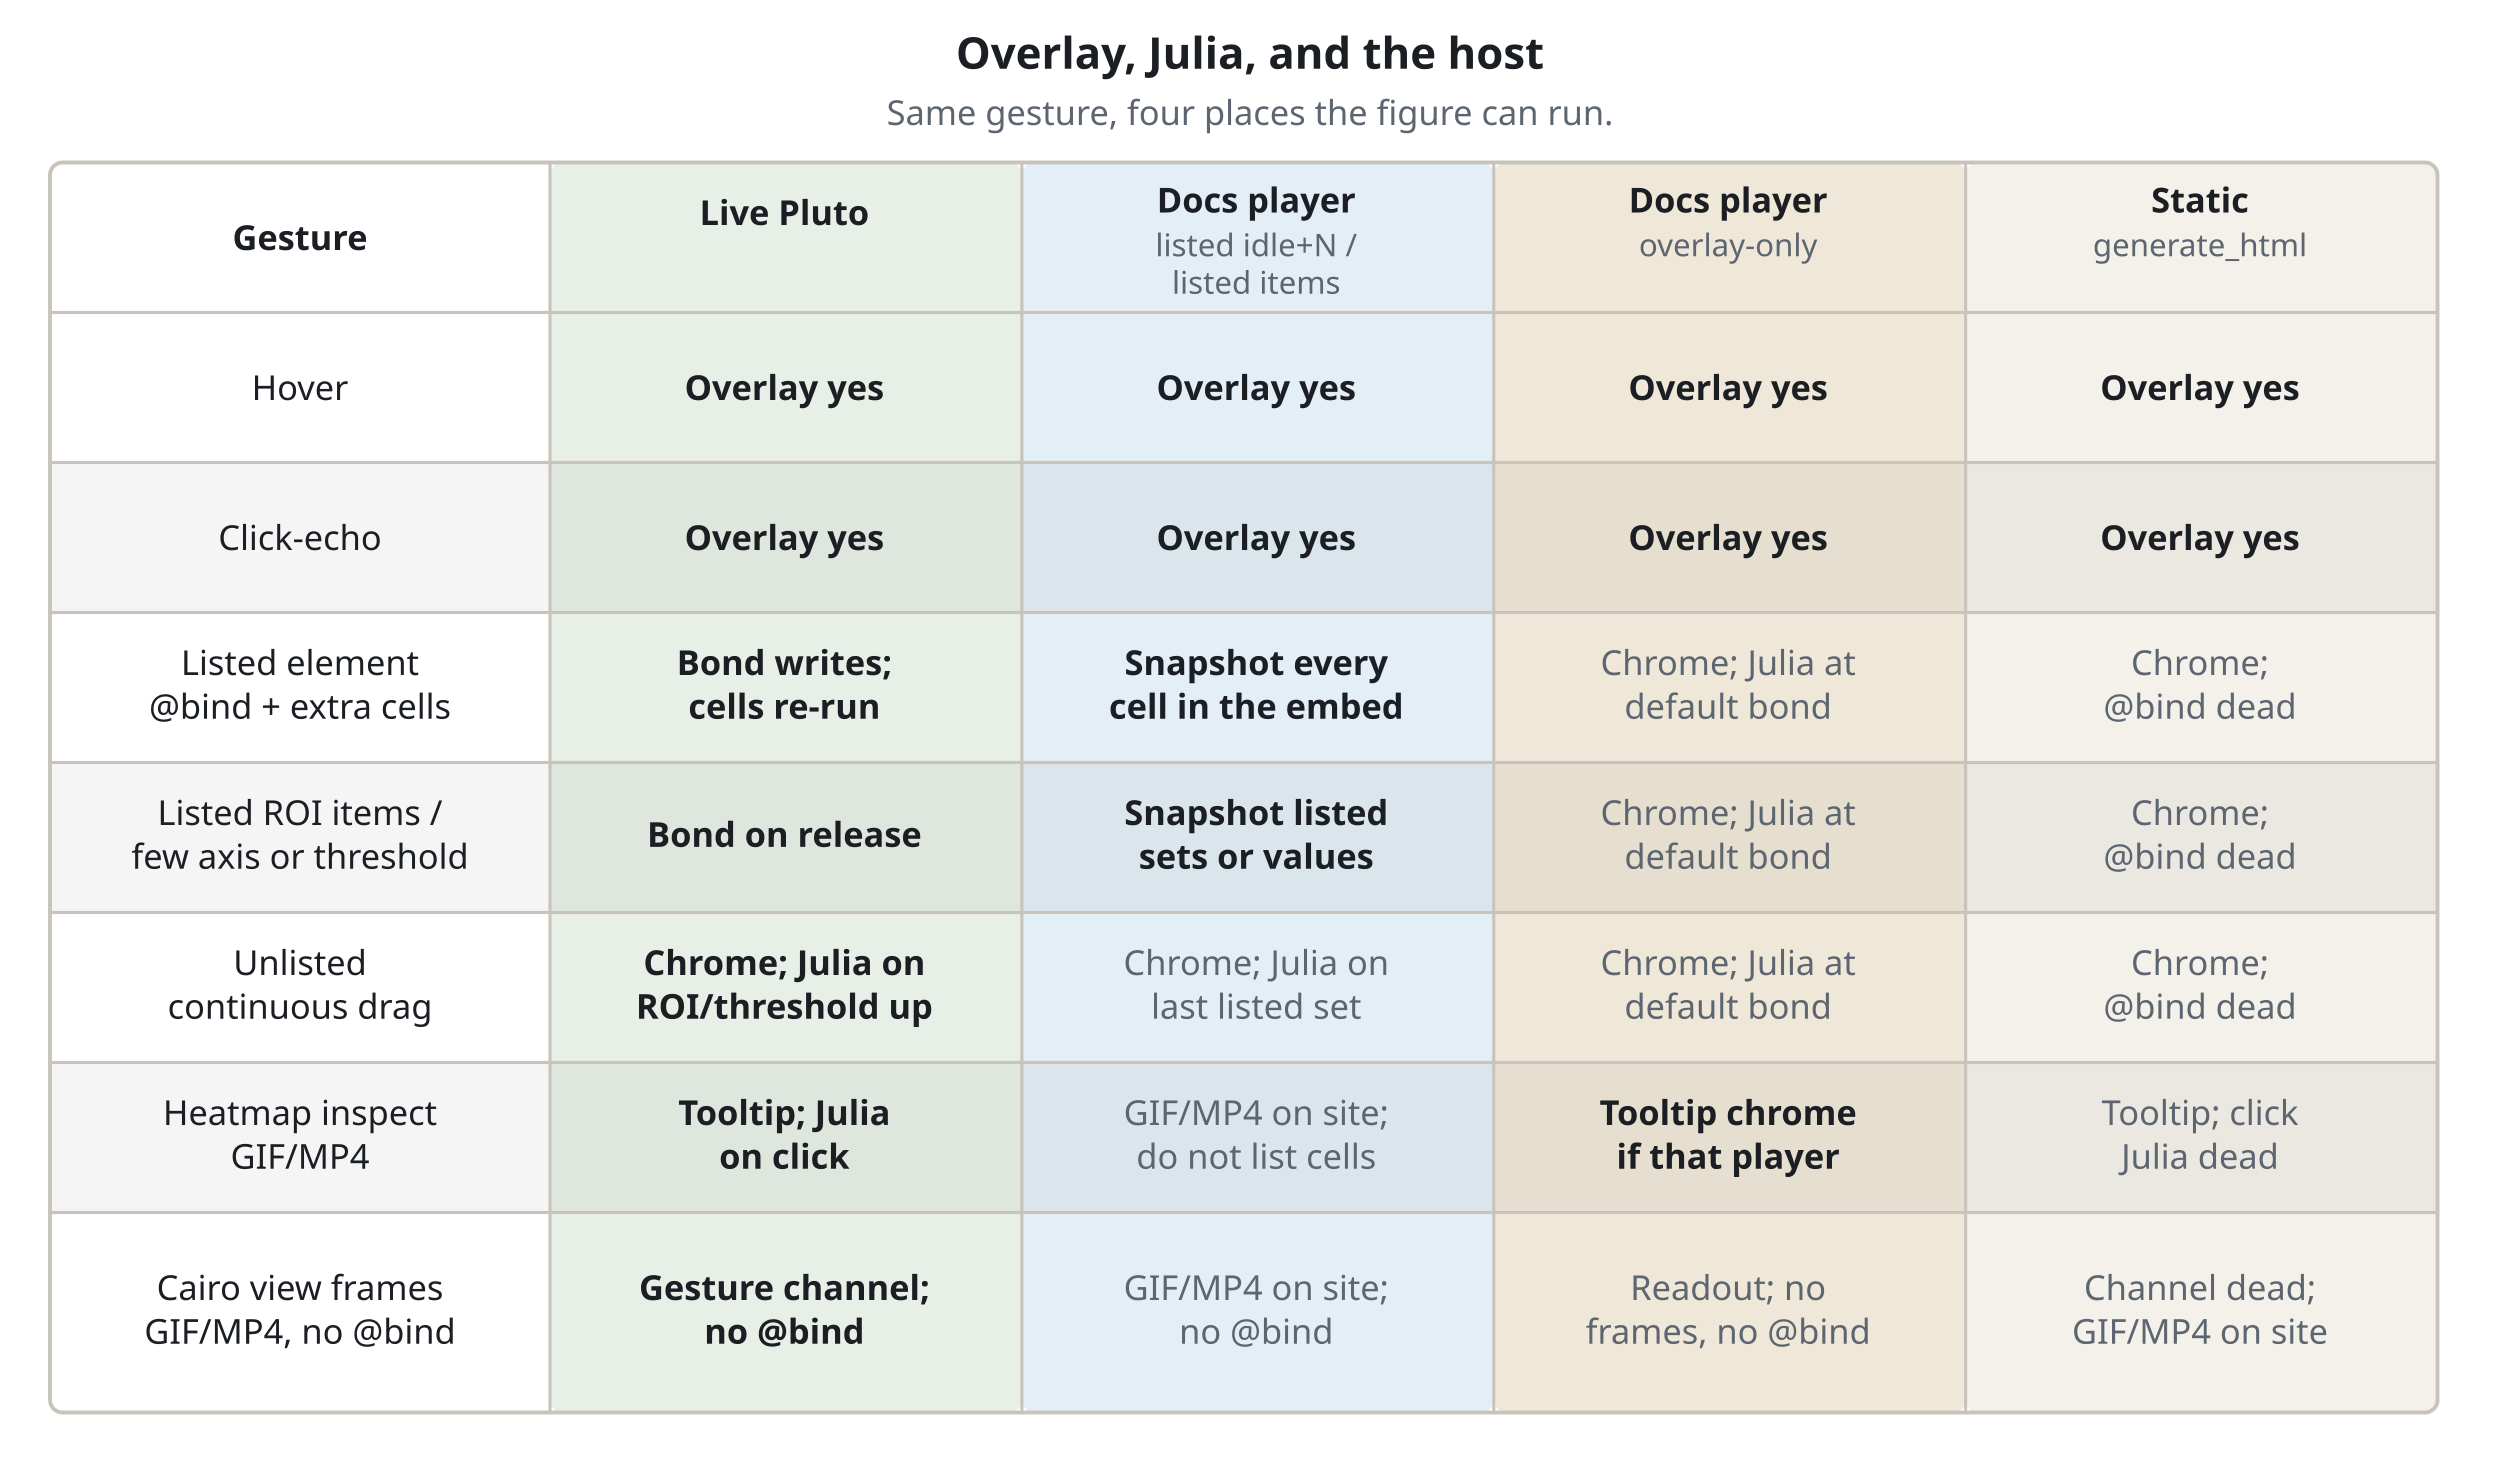
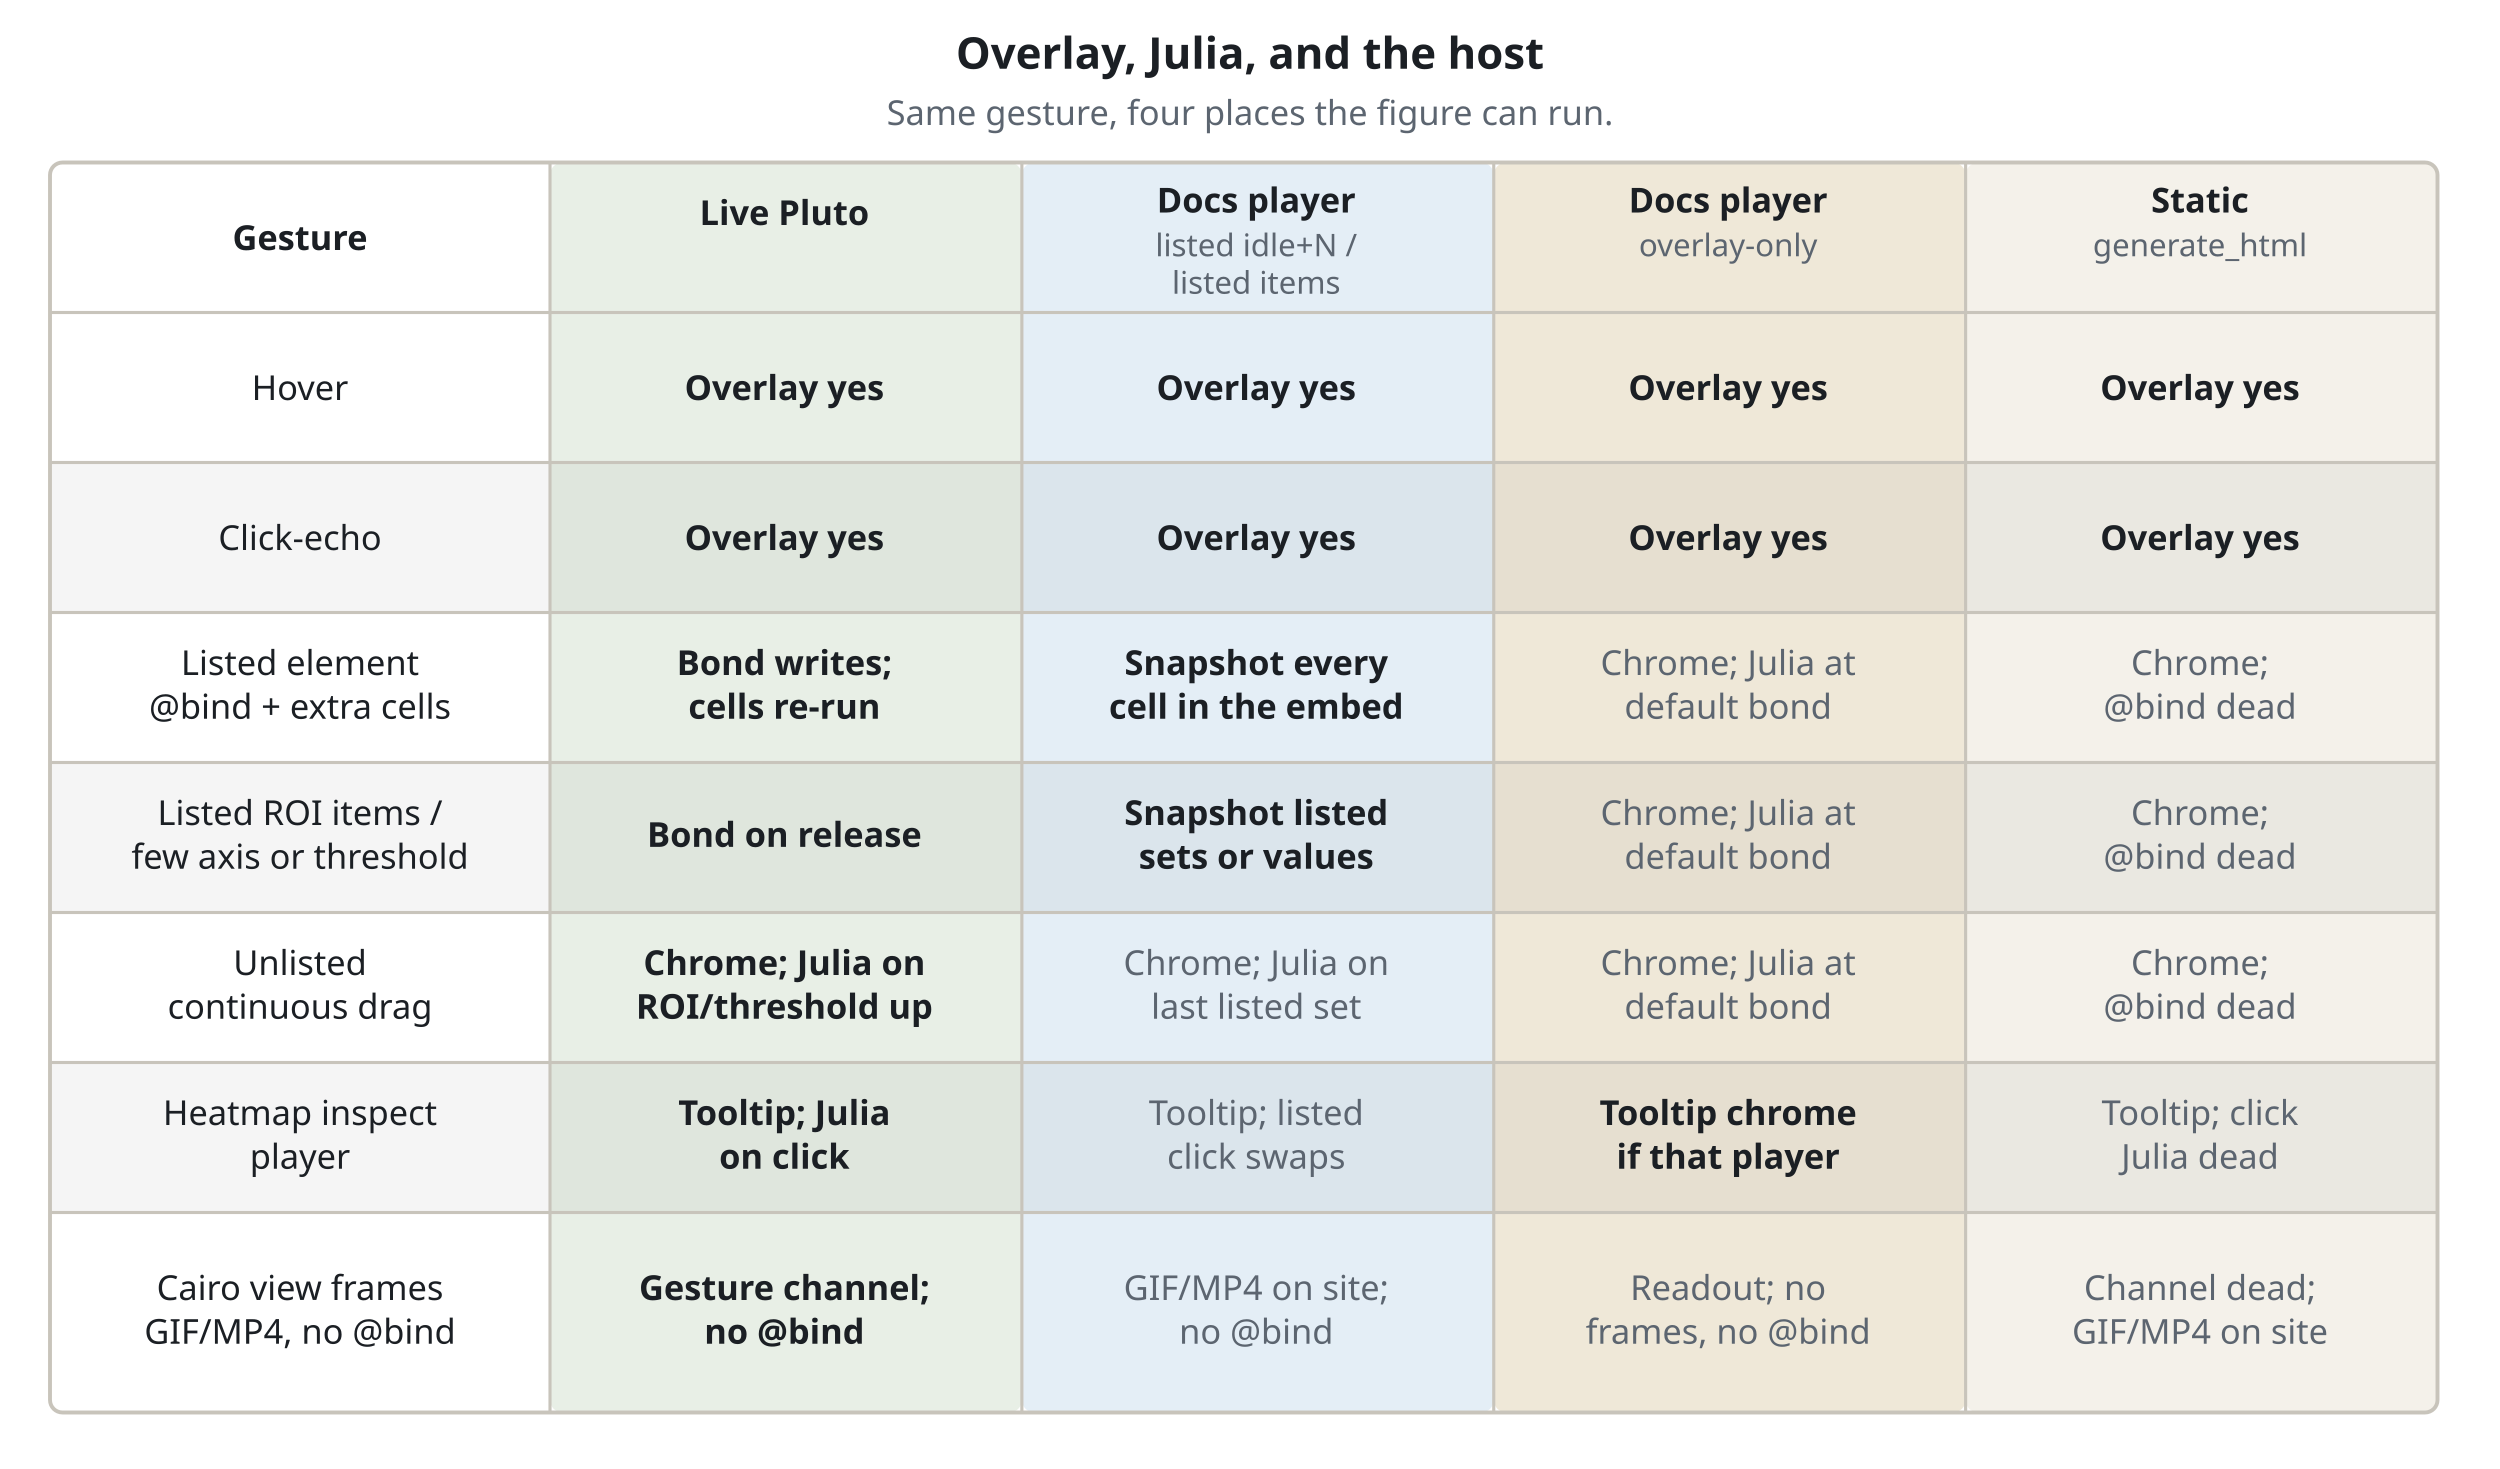
<svg xmlns="http://www.w3.org/2000/svg" viewBox="0 0 800 470" width="800" height="470" role="img">
  <style>
    .ink { fill: #1b1f24; }
    .muted { fill: #5c6570; }
    .grid { fill: none; stroke: #c8c4bb; }
    .h0 { fill: #e8efe6; }
    .h1 { fill: #e4eef6; }
    .h2 { fill: #efe8d8; }
    .h3 { fill: #f4f1ea; }
    .rowalt { fill: #000; opacity: 0.04; }
    .yes { fill: #1b1f24; font-weight: 600; }
  </style>
  <text class="ink" x="400" y="22" text-anchor="middle" font-size="14" font-family="ui-sans-serif, system-ui, sans-serif" font-weight="600">Overlay, Julia, and the host</text>
  <text class="muted" x="400" y="40" text-anchor="middle" font-size="11" font-family="ui-sans-serif, system-ui, sans-serif">Same gesture, four places the figure can run.</text>
  <rect class="h0" x="176" y="52" width="151" height="400" rx="4" />
  <rect class="h1" x="327" y="52" width="151" height="400" rx="4" />
  <rect class="h2" x="478" y="52" width="151" height="400" rx="4" />
  <rect class="h3" x="629" y="52" width="151" height="400" rx="4" />
  <rect class="rowalt" x="16" y="148" width="764" height="48" />
  <rect class="rowalt" x="16" y="244" width="764" height="48" />
  <rect class="rowalt" x="16" y="340" width="764" height="48" />
  <g class="grid" stroke-width="1">
    <line x1="16" y1="100" x2="780" y2="100" />
    <line x1="16" y1="148" x2="780" y2="148" />
    <line x1="16" y1="196" x2="780" y2="196" />
    <line x1="16" y1="244" x2="780" y2="244" />
    <line x1="16" y1="292" x2="780" y2="292" />
    <line x1="16" y1="340" x2="780" y2="340" />
    <line x1="16" y1="388" x2="780" y2="388" />
    <line x1="176" y1="52" x2="176" y2="452" />
    <line x1="327" y1="52" x2="327" y2="452" />
    <line x1="478" y1="52" x2="478" y2="452" />
    <line x1="629" y1="52" x2="629" y2="452" />
  </g>
  <rect class="grid" x="16" y="52" width="764" height="400" rx="4" stroke-width="1.25" />
  <text class="ink" x="96" y="80" text-anchor="middle" font-size="11" font-family="ui-sans-serif, system-ui, sans-serif" font-weight="600">Gesture</text>
  <text class="ink" x="251" y="72" text-anchor="middle" font-size="11" font-family="ui-sans-serif, system-ui, sans-serif" font-weight="600">Live Pluto</text>
  <text class="ink" x="402" y="68" text-anchor="middle" font-size="11" font-family="ui-sans-serif, system-ui, sans-serif" font-weight="600">Docs player</text>
  <text class="muted" x="402" y="82" text-anchor="middle" font-size="10" font-family="ui-sans-serif, system-ui, sans-serif">listed idle+N /</text>
  <text class="muted" x="402" y="94" text-anchor="middle" font-size="10" font-family="ui-sans-serif, system-ui, sans-serif">listed items</text>
  <text class="ink" x="553" y="68" text-anchor="middle" font-size="11" font-family="ui-sans-serif, system-ui, sans-serif" font-weight="600">Docs player</text>
  <text class="muted" x="553" y="82" text-anchor="middle" font-size="10" font-family="ui-sans-serif, system-ui, sans-serif">overlay-only</text>
  <text class="ink" x="704" y="68" text-anchor="middle" font-size="11" font-family="ui-sans-serif, system-ui, sans-serif" font-weight="600">Static</text>
  <text class="muted" x="704" y="82" text-anchor="middle" font-size="10" font-family="ui-sans-serif, system-ui, sans-serif">generate_html</text>
  <text class="ink" x="96" y="128" text-anchor="middle" font-size="11" font-family="ui-sans-serif, system-ui, sans-serif">Hover</text>
  <text class="yes" x="251" y="128" text-anchor="middle" font-size="11" font-family="ui-sans-serif, system-ui, sans-serif">Overlay yes</text>
  <text class="yes" x="402" y="128" text-anchor="middle" font-size="11" font-family="ui-sans-serif, system-ui, sans-serif">Overlay yes</text>
  <text class="yes" x="553" y="128" text-anchor="middle" font-size="11" font-family="ui-sans-serif, system-ui, sans-serif">Overlay yes</text>
  <text class="yes" x="704" y="128" text-anchor="middle" font-size="11" font-family="ui-sans-serif, system-ui, sans-serif">Overlay yes</text>
  <text class="ink" x="96" y="176" text-anchor="middle" font-size="11" font-family="ui-sans-serif, system-ui, sans-serif">Click-echo</text>
  <text class="yes" x="251" y="176" text-anchor="middle" font-size="11" font-family="ui-sans-serif, system-ui, sans-serif">Overlay yes</text>
  <text class="yes" x="402" y="176" text-anchor="middle" font-size="11" font-family="ui-sans-serif, system-ui, sans-serif">Overlay yes</text>
  <text class="yes" x="553" y="176" text-anchor="middle" font-size="11" font-family="ui-sans-serif, system-ui, sans-serif">Overlay yes</text>
  <text class="yes" x="704" y="176" text-anchor="middle" font-size="11" font-family="ui-sans-serif, system-ui, sans-serif">Overlay yes</text>
  <text class="ink" x="96" y="216" text-anchor="middle" font-size="11" font-family="ui-sans-serif, system-ui, sans-serif">Listed element</text>
  <text class="ink" x="96" y="230" text-anchor="middle" font-size="11" font-family="ui-sans-serif, system-ui, sans-serif">@bind + extra cells</text>
  <text class="yes" x="251" y="216" text-anchor="middle" font-size="11" font-family="ui-sans-serif, system-ui, sans-serif">Bond writes;</text>
  <text class="yes" x="251" y="230" text-anchor="middle" font-size="11" font-family="ui-sans-serif, system-ui, sans-serif">cells re-run</text>
  <text class="yes" x="402" y="216" text-anchor="middle" font-size="11" font-family="ui-sans-serif, system-ui, sans-serif">Snapshot every</text>
  <text class="yes" x="402" y="230" text-anchor="middle" font-size="11" font-family="ui-sans-serif, system-ui, sans-serif">cell in the embed</text>
  <text class="muted" x="553" y="216" text-anchor="middle" font-size="11" font-family="ui-sans-serif, system-ui, sans-serif">Chrome; Julia at</text>
  <text class="muted" x="553" y="230" text-anchor="middle" font-size="11" font-family="ui-sans-serif, system-ui, sans-serif">default bond</text>
  <text class="muted" x="704" y="216" text-anchor="middle" font-size="11" font-family="ui-sans-serif, system-ui, sans-serif">Chrome;</text>
  <text class="muted" x="704" y="230" text-anchor="middle" font-size="11" font-family="ui-sans-serif, system-ui, sans-serif">@bind dead</text>
  <text class="ink" x="96" y="264" text-anchor="middle" font-size="11" font-family="ui-sans-serif, system-ui, sans-serif">Listed ROI items /</text>
  <text class="ink" x="96" y="278" text-anchor="middle" font-size="11" font-family="ui-sans-serif, system-ui, sans-serif">few axis or threshold</text>
  <text class="yes" x="251" y="271" text-anchor="middle" font-size="11" font-family="ui-sans-serif, system-ui, sans-serif">Bond on release</text>
  <text class="yes" x="402" y="264" text-anchor="middle" font-size="11" font-family="ui-sans-serif, system-ui, sans-serif">Snapshot listed</text>
  <text class="yes" x="402" y="278" text-anchor="middle" font-size="11" font-family="ui-sans-serif, system-ui, sans-serif">sets or values</text>
  <text class="muted" x="553" y="264" text-anchor="middle" font-size="11" font-family="ui-sans-serif, system-ui, sans-serif">Chrome; Julia at</text>
  <text class="muted" x="553" y="278" text-anchor="middle" font-size="11" font-family="ui-sans-serif, system-ui, sans-serif">default bond</text>
  <text class="muted" x="704" y="264" text-anchor="middle" font-size="11" font-family="ui-sans-serif, system-ui, sans-serif">Chrome;</text>
  <text class="muted" x="704" y="278" text-anchor="middle" font-size="11" font-family="ui-sans-serif, system-ui, sans-serif">@bind dead</text>
  <text class="ink" x="96" y="312" text-anchor="middle" font-size="11" font-family="ui-sans-serif, system-ui, sans-serif">Unlisted</text>
  <text class="ink" x="96" y="326" text-anchor="middle" font-size="11" font-family="ui-sans-serif, system-ui, sans-serif">continuous drag</text>
  <text class="yes" x="251" y="312" text-anchor="middle" font-size="11" font-family="ui-sans-serif, system-ui, sans-serif">Chrome; Julia on</text>
  <text class="yes" x="251" y="326" text-anchor="middle" font-size="11" font-family="ui-sans-serif, system-ui, sans-serif">ROI/threshold up</text>
  <text class="muted" x="402" y="312" text-anchor="middle" font-size="11" font-family="ui-sans-serif, system-ui, sans-serif">Chrome; Julia on</text>
  <text class="muted" x="402" y="326" text-anchor="middle" font-size="11" font-family="ui-sans-serif, system-ui, sans-serif">last listed set</text>
  <text class="muted" x="553" y="312" text-anchor="middle" font-size="11" font-family="ui-sans-serif, system-ui, sans-serif">Chrome; Julia at</text>
  <text class="muted" x="553" y="326" text-anchor="middle" font-size="11" font-family="ui-sans-serif, system-ui, sans-serif">default bond</text>
  <text class="muted" x="704" y="312" text-anchor="middle" font-size="11" font-family="ui-sans-serif, system-ui, sans-serif">Chrome;</text>
  <text class="muted" x="704" y="326" text-anchor="middle" font-size="11" font-family="ui-sans-serif, system-ui, sans-serif">@bind dead</text>
  <text class="ink" x="96" y="360" text-anchor="middle" font-size="11" font-family="ui-sans-serif, system-ui, sans-serif">Heatmap inspect</text>
-   <text class="ink" x="96" y="374" text-anchor="middle" font-size="11" font-family="ui-sans-serif, system-ui, sans-serif">GIF/MP4</text>
+   <text class="ink" x="96" y="374" text-anchor="middle" font-size="11" font-family="ui-sans-serif, system-ui, sans-serif">player</text>
  <text class="yes" x="251" y="360" text-anchor="middle" font-size="11" font-family="ui-sans-serif, system-ui, sans-serif">Tooltip; Julia</text>
  <text class="yes" x="251" y="374" text-anchor="middle" font-size="11" font-family="ui-sans-serif, system-ui, sans-serif">on click</text>
-   <text class="muted" x="402" y="360" text-anchor="middle" font-size="11" font-family="ui-sans-serif, system-ui, sans-serif">GIF/MP4 on site;</text>
-   <text class="muted" x="402" y="374" text-anchor="middle" font-size="11" font-family="ui-sans-serif, system-ui, sans-serif">do not list cells</text>
+   <text class="muted" x="402" y="360" text-anchor="middle" font-size="11" font-family="ui-sans-serif, system-ui, sans-serif">Tooltip; listed</text>
+   <text class="muted" x="402" y="374" text-anchor="middle" font-size="11" font-family="ui-sans-serif, system-ui, sans-serif">click swaps</text>
  <text class="yes" x="553" y="360" text-anchor="middle" font-size="11" font-family="ui-sans-serif, system-ui, sans-serif">Tooltip chrome</text>
  <text class="yes" x="553" y="374" text-anchor="middle" font-size="11" font-family="ui-sans-serif, system-ui, sans-serif">if that player</text>
  <text class="muted" x="704" y="360" text-anchor="middle" font-size="11" font-family="ui-sans-serif, system-ui, sans-serif">Tooltip; click</text>
  <text class="muted" x="704" y="374" text-anchor="middle" font-size="11" font-family="ui-sans-serif, system-ui, sans-serif">Julia dead</text>
  <text class="ink" x="96" y="416" text-anchor="middle" font-size="11" font-family="ui-sans-serif, system-ui, sans-serif">Cairo view frames</text>
  <text class="ink" x="96" y="430" text-anchor="middle" font-size="11" font-family="ui-sans-serif, system-ui, sans-serif">GIF/MP4, no @bind</text>
  <text class="yes" x="251" y="416" text-anchor="middle" font-size="11" font-family="ui-sans-serif, system-ui, sans-serif">Gesture channel;</text>
  <text class="yes" x="251" y="430" text-anchor="middle" font-size="11" font-family="ui-sans-serif, system-ui, sans-serif">no @bind</text>
  <text class="muted" x="402" y="416" text-anchor="middle" font-size="11" font-family="ui-sans-serif, system-ui, sans-serif">GIF/MP4 on site;</text>
  <text class="muted" x="402" y="430" text-anchor="middle" font-size="11" font-family="ui-sans-serif, system-ui, sans-serif">no @bind</text>
  <text class="muted" x="553" y="416" text-anchor="middle" font-size="11" font-family="ui-sans-serif, system-ui, sans-serif">Readout; no</text>
  <text class="muted" x="553" y="430" text-anchor="middle" font-size="11" font-family="ui-sans-serif, system-ui, sans-serif">frames, no @bind</text>
  <text class="muted" x="704" y="416" text-anchor="middle" font-size="11" font-family="ui-sans-serif, system-ui, sans-serif">Channel dead;</text>
  <text class="muted" x="704" y="430" text-anchor="middle" font-size="11" font-family="ui-sans-serif, system-ui, sans-serif">GIF/MP4 on site</text>
</svg>
